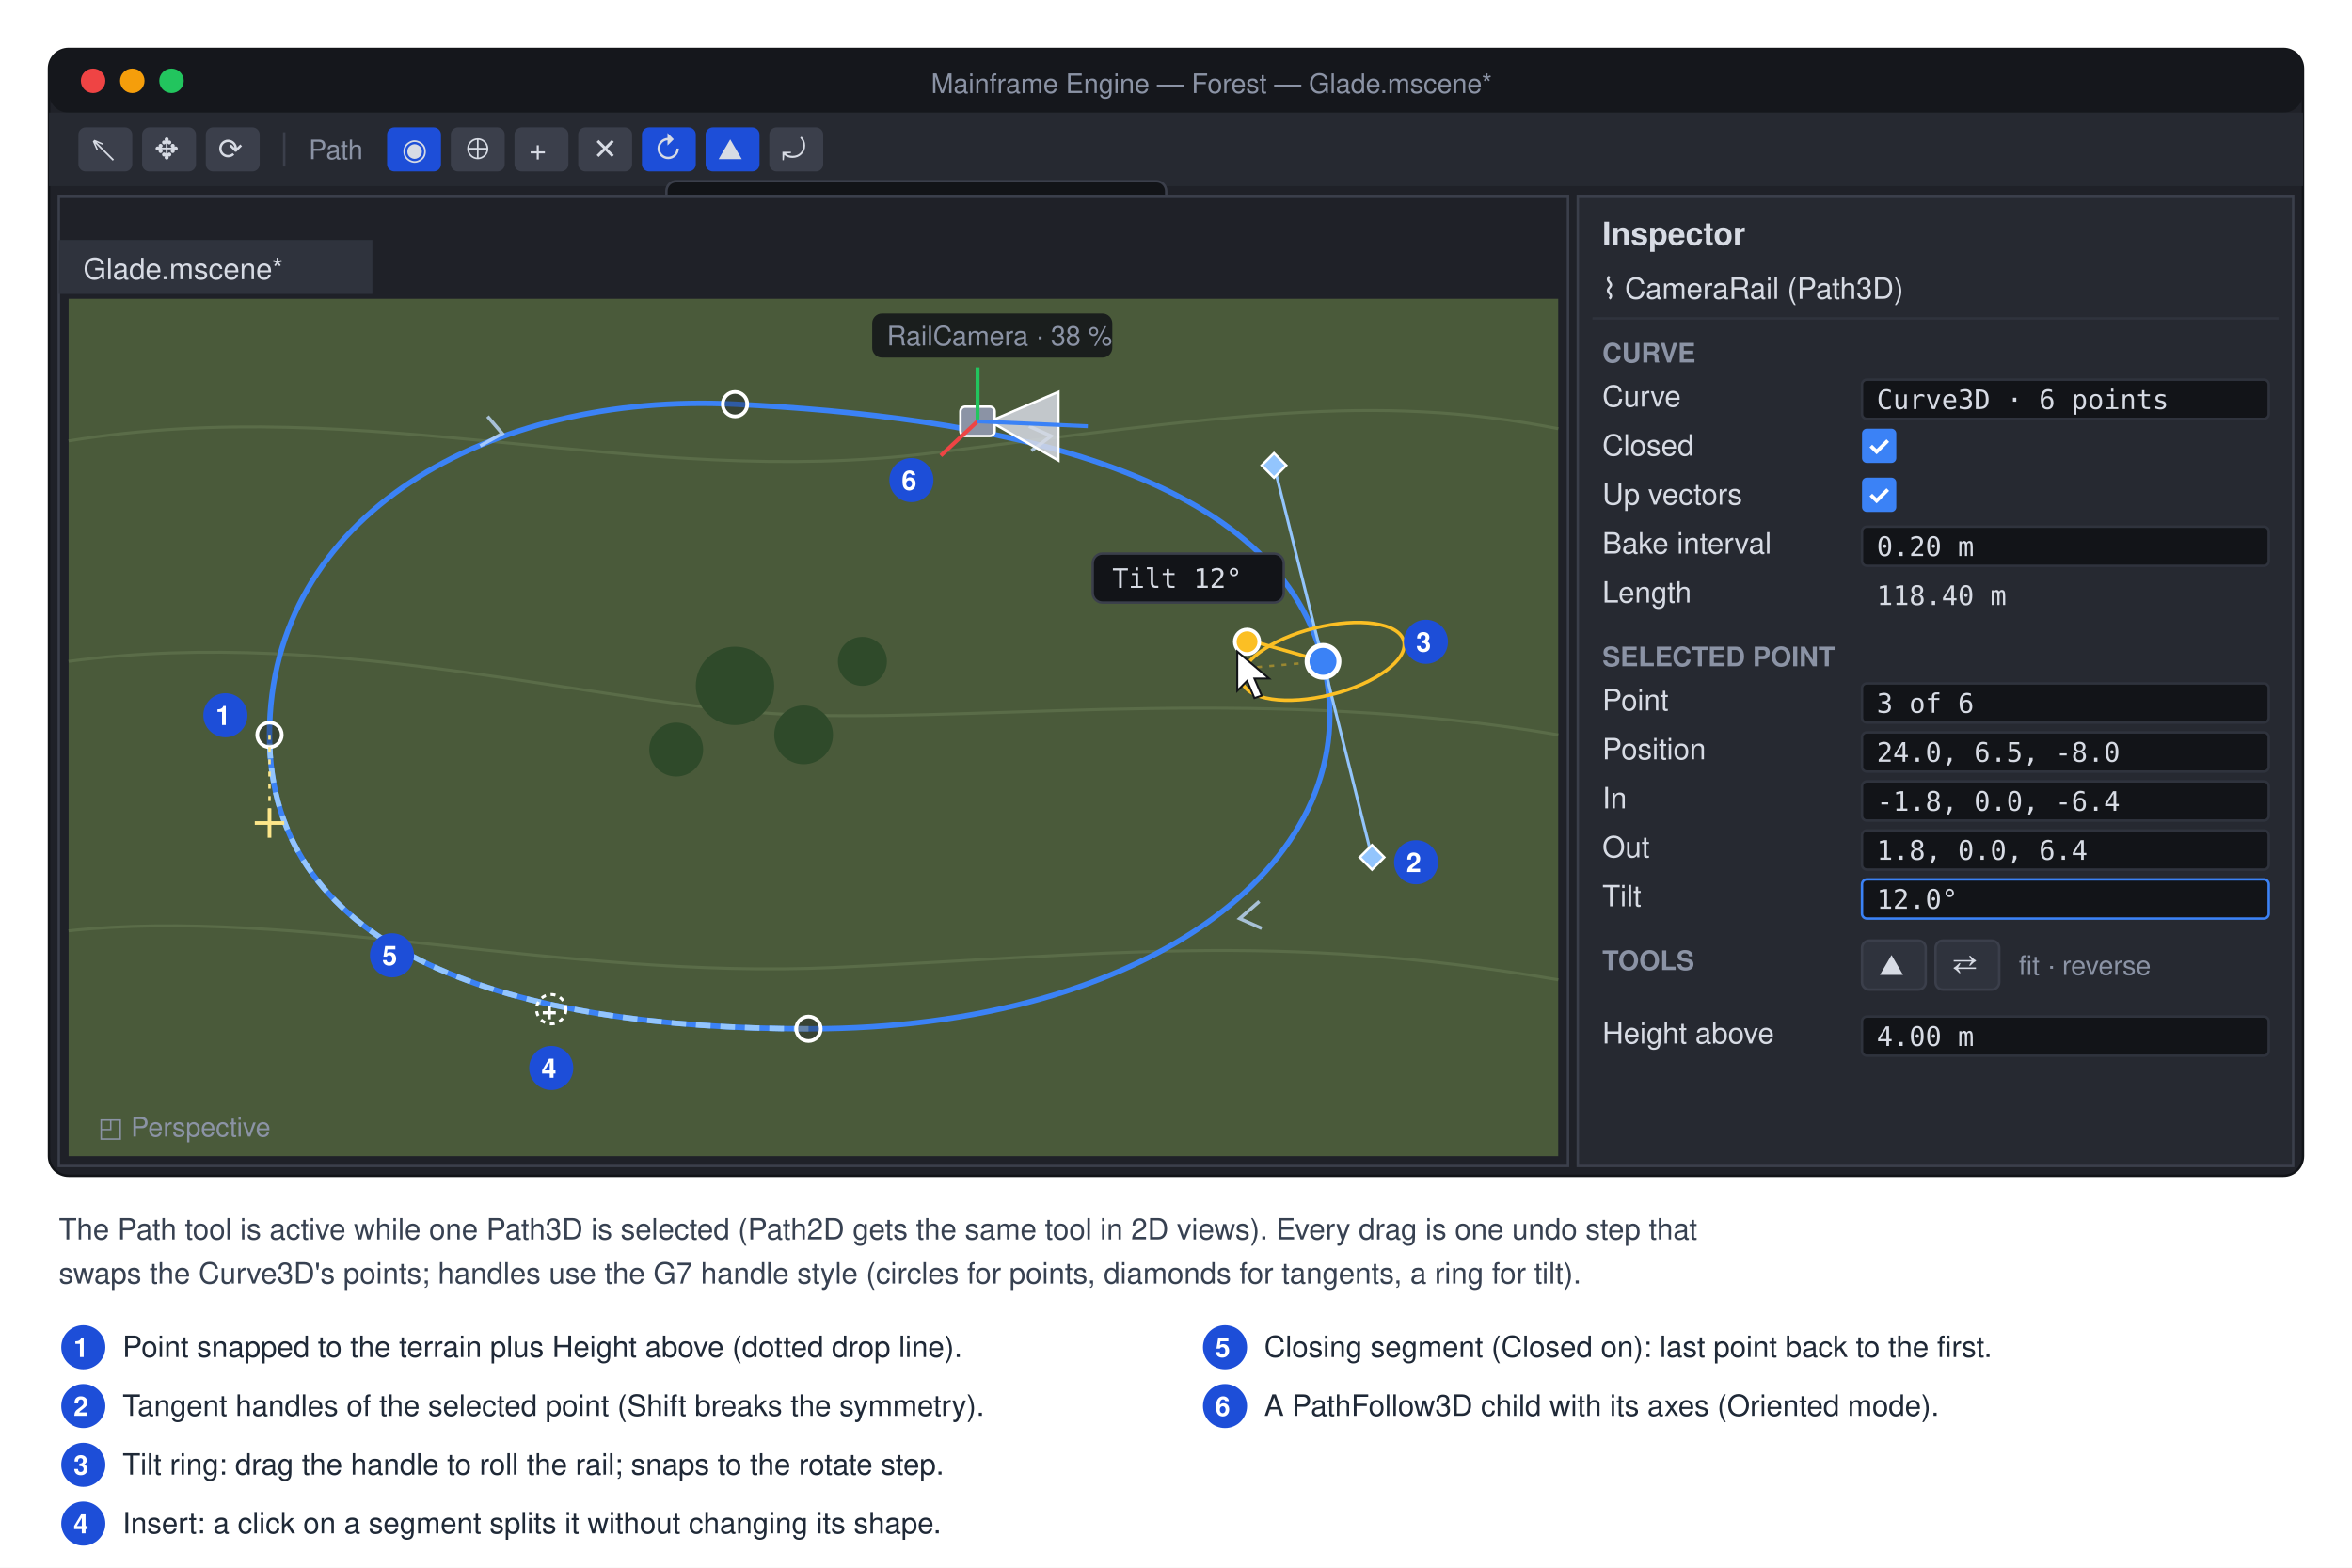
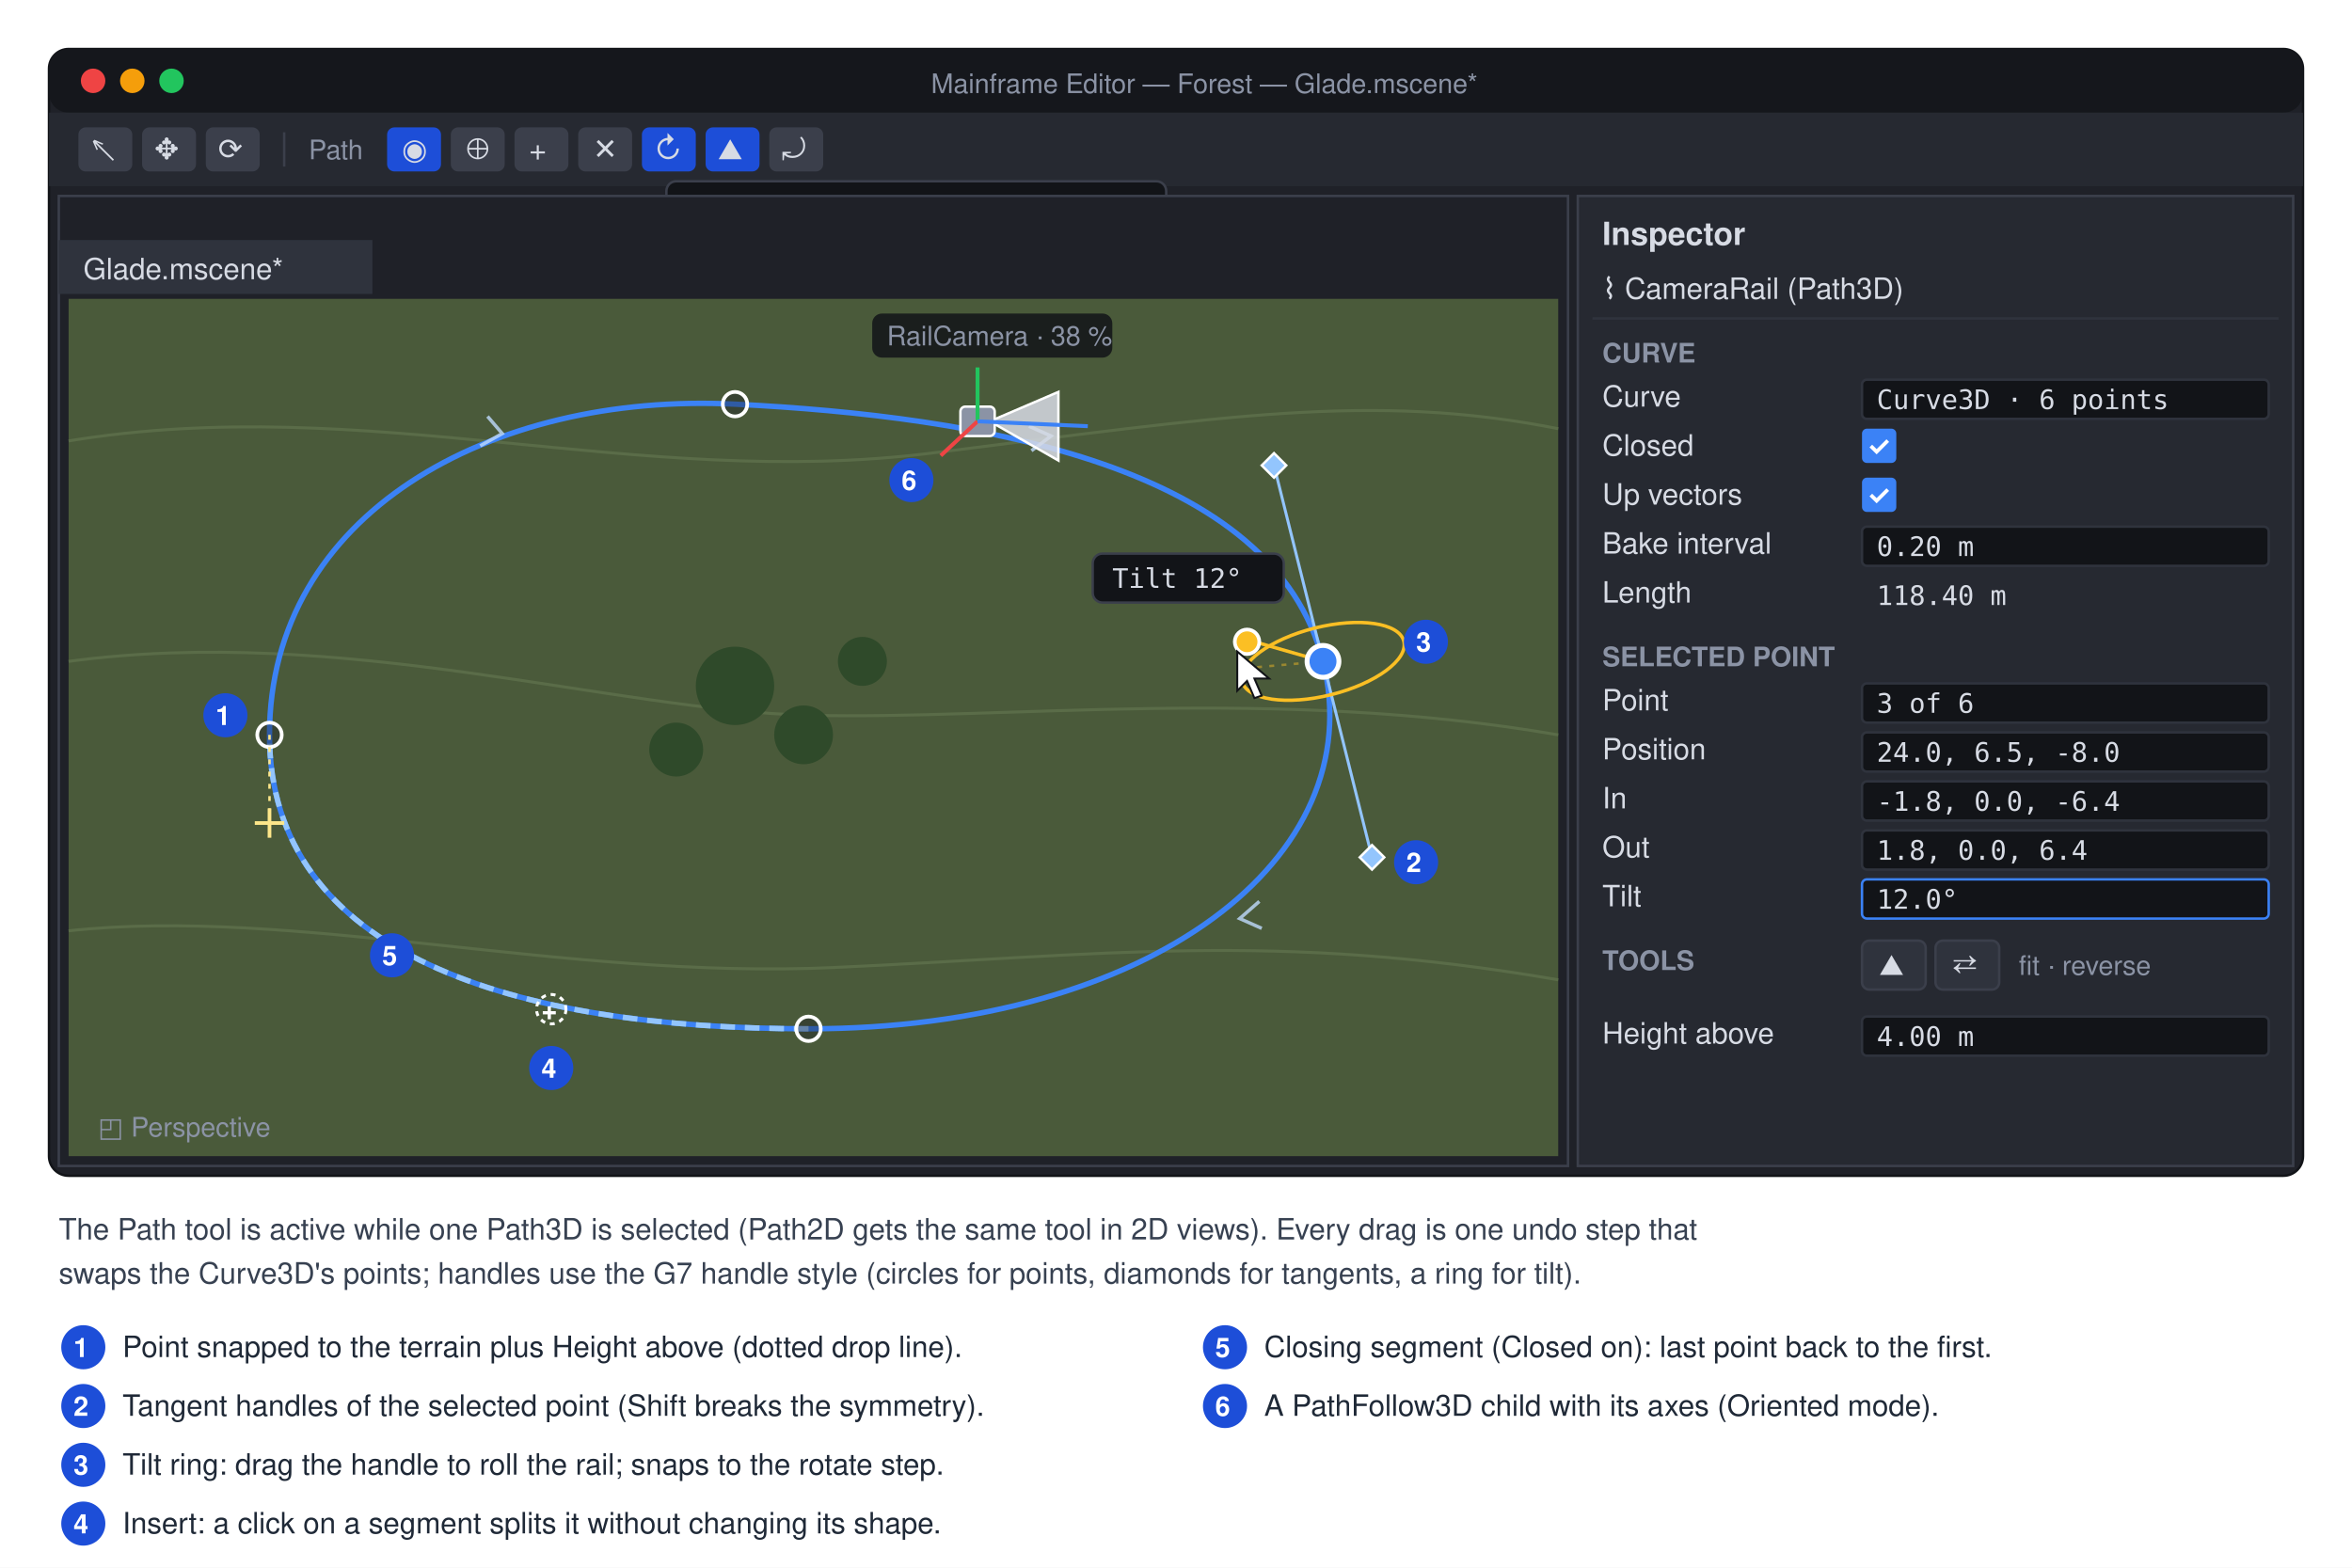
<svg xmlns="http://www.w3.org/2000/svg" viewBox="0 0 960 640" font-family="-apple-system, 'Segoe UI', Helvetica, Arial, sans-serif" font-size="13">
  <rect width="960" height="640" fill="#ffffff" />
  <style>
    .hdr{font-weight:600;font-size:13px;fill:#d7dbe4}
    .grp{font-weight:600;font-size:11px;fill:#8b93a5}
    .t{fill:#d7dbe4;font-size:12px}
    .s{fill:#8b93a5;font-size:11px}
    .m{font-family:ui-monospace, Menlo, Consolas, monospace;font-size:11px;fill:#d7dbe4}
    .cap{fill:#374151;font-size:12px}
    .leg{fill:#1f2937;font-size:12px}
    .badge{fill:#1d4ed8}
    .bt{fill:#ffffff;font-size:11px;font-weight:700}
  </style>
  <rect x="20" y="20" width="920" height="460" rx="8" fill="#1f2128" stroke="#121418" />
  <rect x="20" y="20" width="920" height="26" rx="8" fill="#15171c" />
  <circle cx="38" cy="33" r="5" fill="#ef4444" />
  <circle cx="54" cy="33" r="5" fill="#f59e0b" />
  <circle cx="70" cy="33" r="5" fill="#22c55e" />
-   <text x="380" y="38" class="s">Mainframe Engine — Forest — Glade.mscene*</text>
+   <text x="380" y="38" class="s">Mainframe Editor — Forest — Glade.mscene*</text>
  <rect x="20" y="46" width="920" height="30" fill="#262931" />
  <g>
    <rect x="32" y="52" width="22" height="18" rx="3" fill="#3b3f4b" />
    <text x="38" y="65" class="t">↖</text>
    <rect x="58" y="52" width="22" height="18" rx="3" fill="#3b3f4b" />
    <text x="63" y="65" class="t">✥</text>
    <rect x="84" y="52" width="22" height="18" rx="3" fill="#3b3f4b" />
    <text x="89" y="65" class="t">⟳</text>
    <line x1="116" y1="54" x2="116" y2="68" stroke="#3b3f4b" />
    <text x="126" y="65" class="s">Path</text>
    <rect x="158" y="52" width="22" height="18" rx="3" fill="#1d4ed8" />
    <text x="164" y="65" class="t">◉</text>
    <rect x="184" y="52" width="22" height="18" rx="3" fill="#3b3f4b" />
    <text x="189" y="65" class="t">⊕</text>
    <rect x="210" y="52" width="22" height="18" rx="3" fill="#3b3f4b" />
    <text x="216" y="65" class="t">+</text>
    <rect x="236" y="52" width="22" height="18" rx="3" fill="#3b3f4b" />
    <text x="242" y="65" class="t">✕</text>
    <rect x="262" y="52" width="22" height="18" rx="3" fill="#1d4ed8" />
    <text x="267" y="65" class="t">↻</text>
    <rect x="288" y="52" width="22" height="18" rx="3" fill="#1d4ed8" />
    <text x="293" y="65" class="t">⛰</text>
    <rect x="314" y="52" width="22" height="18" rx="3" fill="#3b3f4b" />
    <text x="319" y="65" class="t">⤾</text>
  </g>
  <rect x="272" y="74" width="204" height="20" rx="4" fill="#121418" stroke="#3b3f4b" />
  <text x="280" y="88" class="s">Snap points to the ground (S): terrain</text>
  <rect x="24" y="80" width="616" height="396" fill="#1f2128" stroke="#3b3f4b" />
  <rect x="24" y="98" width="128" height="22" fill="#2f333d" />
  <text x="34" y="114" class="t">Glade.mscene*</text>
  <rect x="28" y="122" width="608" height="350" fill="#4a5a3a" />
  <g fill="none" stroke="#5a6c48" stroke-width="1.2">
    <path d="M28 180 C150 160, 260 200, 380 185 S560 160, 636 175" />
    <path d="M28 270 C140 255, 250 290, 330 292 S520 280, 636 300" />
    <path d="M28 380 C120 370, 230 400, 340 395 S520 380, 636 400" />
  </g>
  <g fill="#2f4a2a">
    <circle cx="300" cy="280" r="16" />
    <circle cx="328" cy="300" r="12" />
    <circle cx="276" cy="306" r="11" />
    <circle cx="352" cy="270" r="10" />
  </g>
  <text x="40" y="464" class="s">◰ Perspective</text>
  <path d="M110 300 C110 210, 200 160, 300 165 C400 170, 520 190, 540 270 C560 350, 470 420, 330 420 C210 420, 110 390, 110 300 Z" fill="none" stroke="#3b82f6" stroke-width="2.2" />
  <path d="M330 420 C210 420, 110 390, 110 300" fill="none" stroke="#93c5fd" stroke-width="2.2" stroke-dasharray="6 4" />
  <g fill="none" stroke="#bfdbfe" stroke-width="1.4" stroke-opacity="0.8">
    <polyline points="196,182 205,177 199,170" />
    <polyline points="420,174 429,178 421,184" />
    <polyline points="514,368 506,375 515,379" />
  </g>
  <g fill="#1f2128" fill-opacity="0.4" stroke="#ffffff" stroke-width="1.5">
    <circle cx="110" cy="300" r="5" />
    <circle cx="300" cy="165" r="5" />
    <circle cx="330" cy="420" r="5" />
  </g>
  <line x1="110" y1="300" x2="110" y2="336" stroke="#fde68a" stroke-dasharray="2 3" />
  <g stroke="#fde68a" stroke-width="1.5">
    <line x1="104" y1="336" x2="116" y2="336" />
    <line x1="110" y1="330" x2="110" y2="342" />
  </g>
  <circle cx="225" cy="412" r="6" fill="none" stroke="#ffffff" stroke-width="1.2" stroke-dasharray="2 2" />
  <text x="221" y="416" class="bt">+</text>
  <g>
    <line x1="520" y1="190" x2="560" y2="350" stroke="#93c5fd" stroke-width="1.2" />
    <polygon points="520,185 525,190 520,195 515,190" fill="#93c5fd" stroke="#ffffff" stroke-width="1" />
    <polygon points="560,345 565,350 560,355 555,350" fill="#93c5fd" stroke="#ffffff" stroke-width="1" />
    <ellipse cx="540" cy="270" rx="34" ry="14" fill="none" stroke="#fbbf24" stroke-width="1.4" transform="rotate(-14 540 270)" />
    <line x1="540" y1="270" x2="512" y2="262" stroke="#fbbf24" stroke-width="1.4" />
    <line x1="540" y1="270" x2="506" y2="273" stroke="#fbbf24" stroke-opacity="0.45" stroke-dasharray="2 3" />
    <circle cx="509" cy="262" r="5" fill="#fbbf24" stroke="#ffffff" stroke-width="1.5" />
    <circle cx="540" cy="270" r="6.5" fill="#3b82f6" stroke="#ffffff" stroke-width="2" />
    <polygon points="505,266 505,282 509,278 512,285 515,284 512,277 518,277" fill="#ffffff" stroke="#121418" stroke-width="0.8" />
    <rect x="446" y="226" width="78" height="20" rx="4" fill="#121418" stroke="#3b3f4b" />
    <text x="454" y="240" class="m">Tilt 12°</text>
  </g>
  <g>
    <polygon points="404,172 432,160 432,188" fill="#d7dbe4" fill-opacity="0.85" stroke="#ffffff" stroke-width="1" />
    <rect x="392" y="166" width="14" height="12" rx="2" fill="#8b93a5" stroke="#ffffff" stroke-width="1" />
    <line x1="399" y1="172" x2="399" y2="150" stroke="#22c55e" stroke-width="1.6" />
    <line x1="399" y1="172" x2="384" y2="186" stroke="#ef4444" stroke-width="1.6" />
    <line x1="399" y1="172" x2="444" y2="174" stroke="#3b82f6" stroke-width="1.6" />
    <rect x="356" y="128" width="98" height="18" rx="4" fill="#121418" fill-opacity="0.85" />
    <text x="362" y="141" class="s">RailCamera · 38 %</text>
  </g>
  <g>
    <circle cx="92" cy="292" r="9" class="badge" />
    <text x="88" y="296" class="bt">1</text>
    <circle cx="578" cy="352" r="9" class="badge" />
    <text x="574" y="356" class="bt">2</text>
    <circle cx="582" cy="262" r="9" class="badge" />
    <text x="578" y="266" class="bt">3</text>
    <circle cx="225" cy="436" r="9" class="badge" />
    <text x="221" y="440" class="bt">4</text>
    <circle cx="160" cy="390" r="9" class="badge" />
    <text x="156" y="394" class="bt">5</text>
    <circle cx="372" cy="196" r="9" class="badge" />
    <text x="368" y="200" class="bt">6</text>
  </g>
  <rect x="644" y="80" width="292" height="396" fill="#262931" stroke="#3b3f4b" />
  <text x="654" y="100" class="hdr">Inspector</text>
  <text x="654" y="122" class="t">⌇ CameraRail (Path3D)</text>
  <line x1="650" y1="130" x2="930" y2="130" stroke="#2f333d" />
  <text x="654" y="148" class="grp">CURVE</text>
  <text x="654" y="166" class="t">Curve</text>
  <rect x="760" y="155" width="166" height="16" rx="2" fill="#121418" stroke="#2f333d" />
  <text x="766" y="167" class="m">Curve3D · 6 points</text>
  <text x="654" y="186" class="t">Closed</text>
  <rect x="760" y="175" width="14" height="14" rx="2" fill="#3b82f6" />
  <text x="762" y="186" class="bt">✓</text>
  <text x="654" y="206" class="t">Up vectors</text>
  <rect x="760" y="195" width="14" height="14" rx="2" fill="#3b82f6" />
  <text x="762" y="206" class="bt">✓</text>
  <text x="654" y="226" class="t">Bake interval</text>
  <rect x="760" y="215" width="166" height="16" rx="2" fill="#121418" stroke="#2f333d" />
  <text x="766" y="227" class="m">0.20 m</text>
  <text x="654" y="246" class="t">Length</text>
  <text x="766" y="247" class="m">118.40 m</text>
  <text x="654" y="272" class="grp">SELECTED POINT</text>
  <text x="654" y="290" class="t">Point</text>
  <rect x="760" y="279" width="166" height="16" rx="2" fill="#121418" stroke="#2f333d" />
  <text x="766" y="291" class="m">3 of 6</text>
  <text x="654" y="310" class="t">Position</text>
  <rect x="760" y="299" width="166" height="16" rx="2" fill="#121418" stroke="#2f333d" />
  <text x="766" y="311" class="m">24.0, 6.5, -8.0</text>
  <text x="654" y="330" class="t">In</text>
  <rect x="760" y="319" width="166" height="16" rx="2" fill="#121418" stroke="#2f333d" />
  <text x="766" y="331" class="m">-1.8, 0.0, -6.4</text>
  <text x="654" y="350" class="t">Out</text>
  <rect x="760" y="339" width="166" height="16" rx="2" fill="#121418" stroke="#2f333d" />
  <text x="766" y="351" class="m">1.8, 0.0, 6.4</text>
  <text x="654" y="370" class="t">Tilt</text>
  <rect x="760" y="359" width="166" height="16" rx="2" fill="#121418" stroke="#3b82f6" />
  <text x="766" y="371" class="m">12.0°</text>
  <text x="654" y="396" class="grp">TOOLS</text>
  <rect x="760" y="384" width="26" height="20" rx="3" fill="#2f333d" stroke="#3b3f4b" />
  <text x="767" y="398" class="t">⛰</text>
  <rect x="790" y="384" width="26" height="20" rx="3" fill="#2f333d" stroke="#3b3f4b" />
  <text x="796" y="398" class="t">⇄</text>
  <text x="824" y="398" class="s">fit · reverse</text>
  <text x="654" y="426" class="t">Height above</text>
  <rect x="760" y="415" width="166" height="16" rx="2" fill="#121418" stroke="#2f333d" />
  <text x="766" y="427" class="m">4.00 m</text>
  <text x="24" y="506" class="cap">The Path tool is active while one Path3D is selected (Path2D gets the same tool in 2D views). Every drag is one undo step that</text>
  <text x="24" y="524" class="cap">swaps the Curve3D's points; handles use the G7 handle style (circles for points, diamonds for tangents, a ring for tilt).</text>
  <g>
    <circle cx="34" cy="550" r="9" class="badge" />
    <text x="30" y="554" class="bt">1</text>
    <text x="50" y="554" class="leg">Point snapped to the terrain plus Height above (dotted drop line).</text>
    <circle cx="34" cy="574" r="9" class="badge" />
    <text x="30" y="578" class="bt">2</text>
    <text x="50" y="578" class="leg">Tangent handles of the selected point (Shift breaks the symmetry).</text>
    <circle cx="34" cy="598" r="9" class="badge" />
    <text x="30" y="602" class="bt">3</text>
    <text x="50" y="602" class="leg">Tilt ring: drag the handle to roll the rail; snaps to the rotate step.</text>
    <circle cx="34" cy="622" r="9" class="badge" />
    <text x="30" y="626" class="bt">4</text>
    <text x="50" y="626" class="leg">Insert: a click on a segment splits it without changing its shape.</text>
    <circle cx="500" cy="550" r="9" class="badge" />
    <text x="496" y="554" class="bt">5</text>
    <text x="516" y="554" class="leg">Closing segment (Closed on): last point back to the first.</text>
    <circle cx="500" cy="574" r="9" class="badge" />
    <text x="496" y="578" class="bt">6</text>
    <text x="516" y="578" class="leg">A PathFollow3D child with its axes (Oriented mode).</text>
  </g>
</svg>
